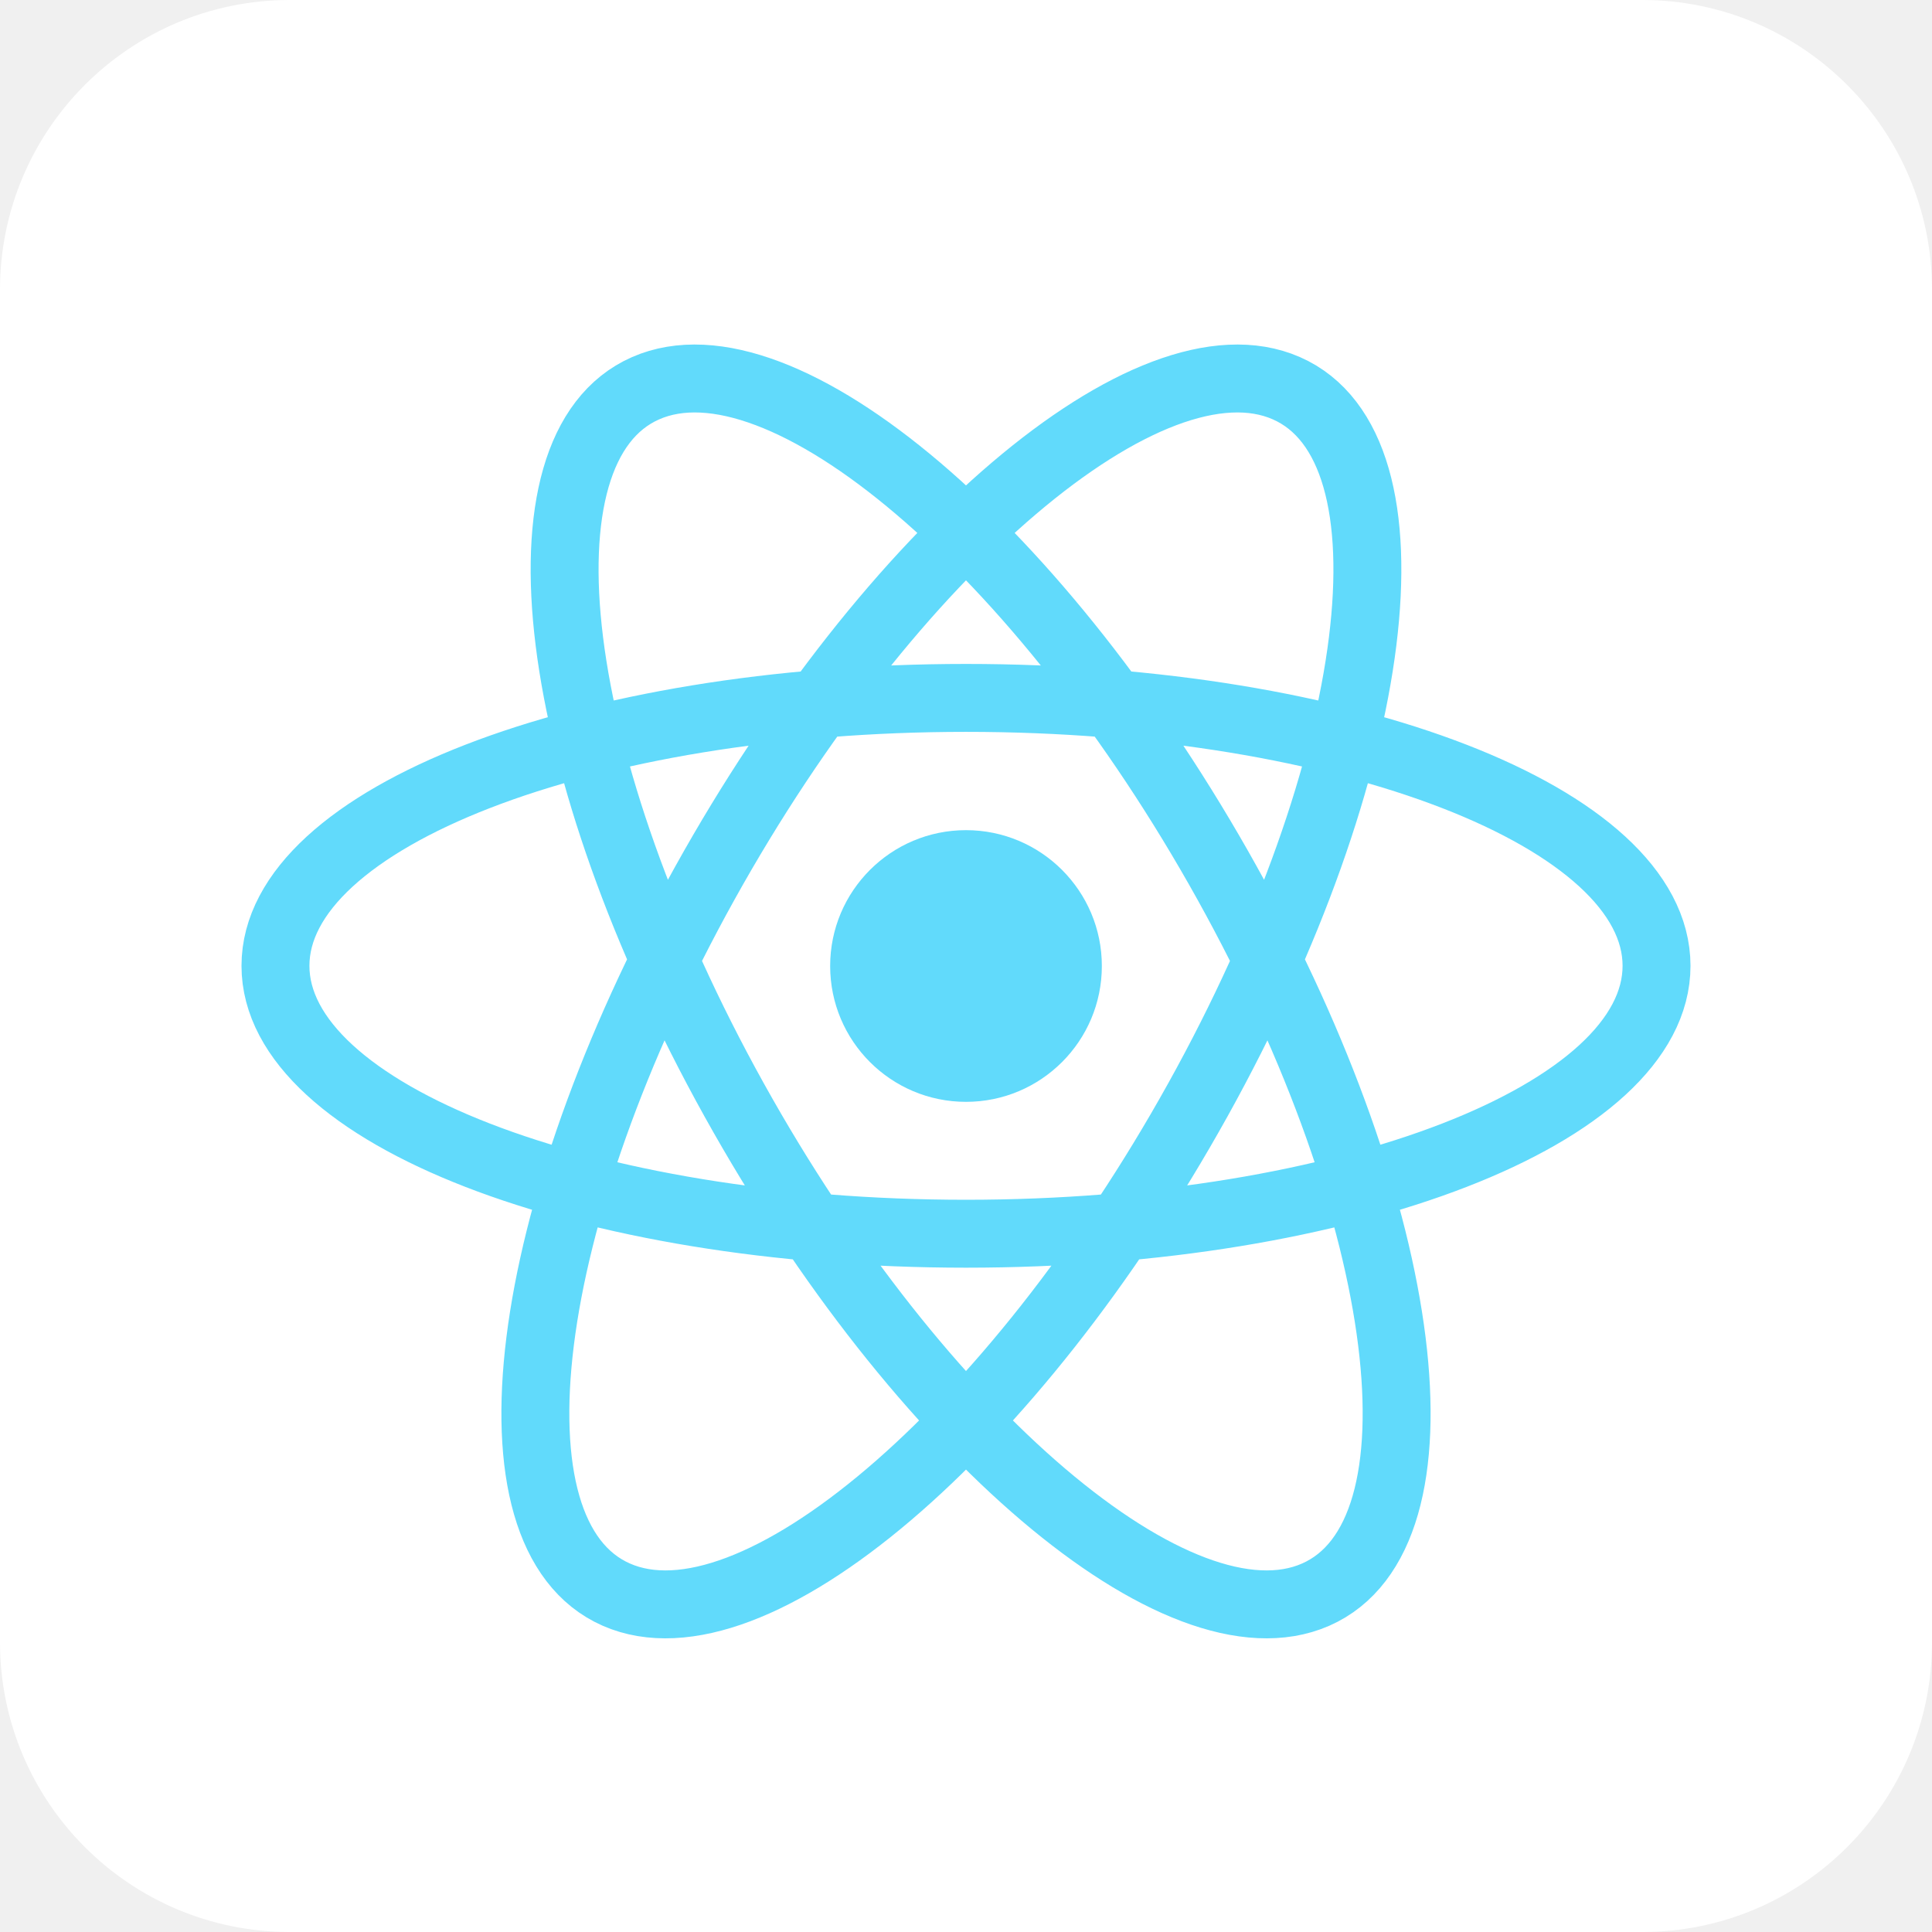
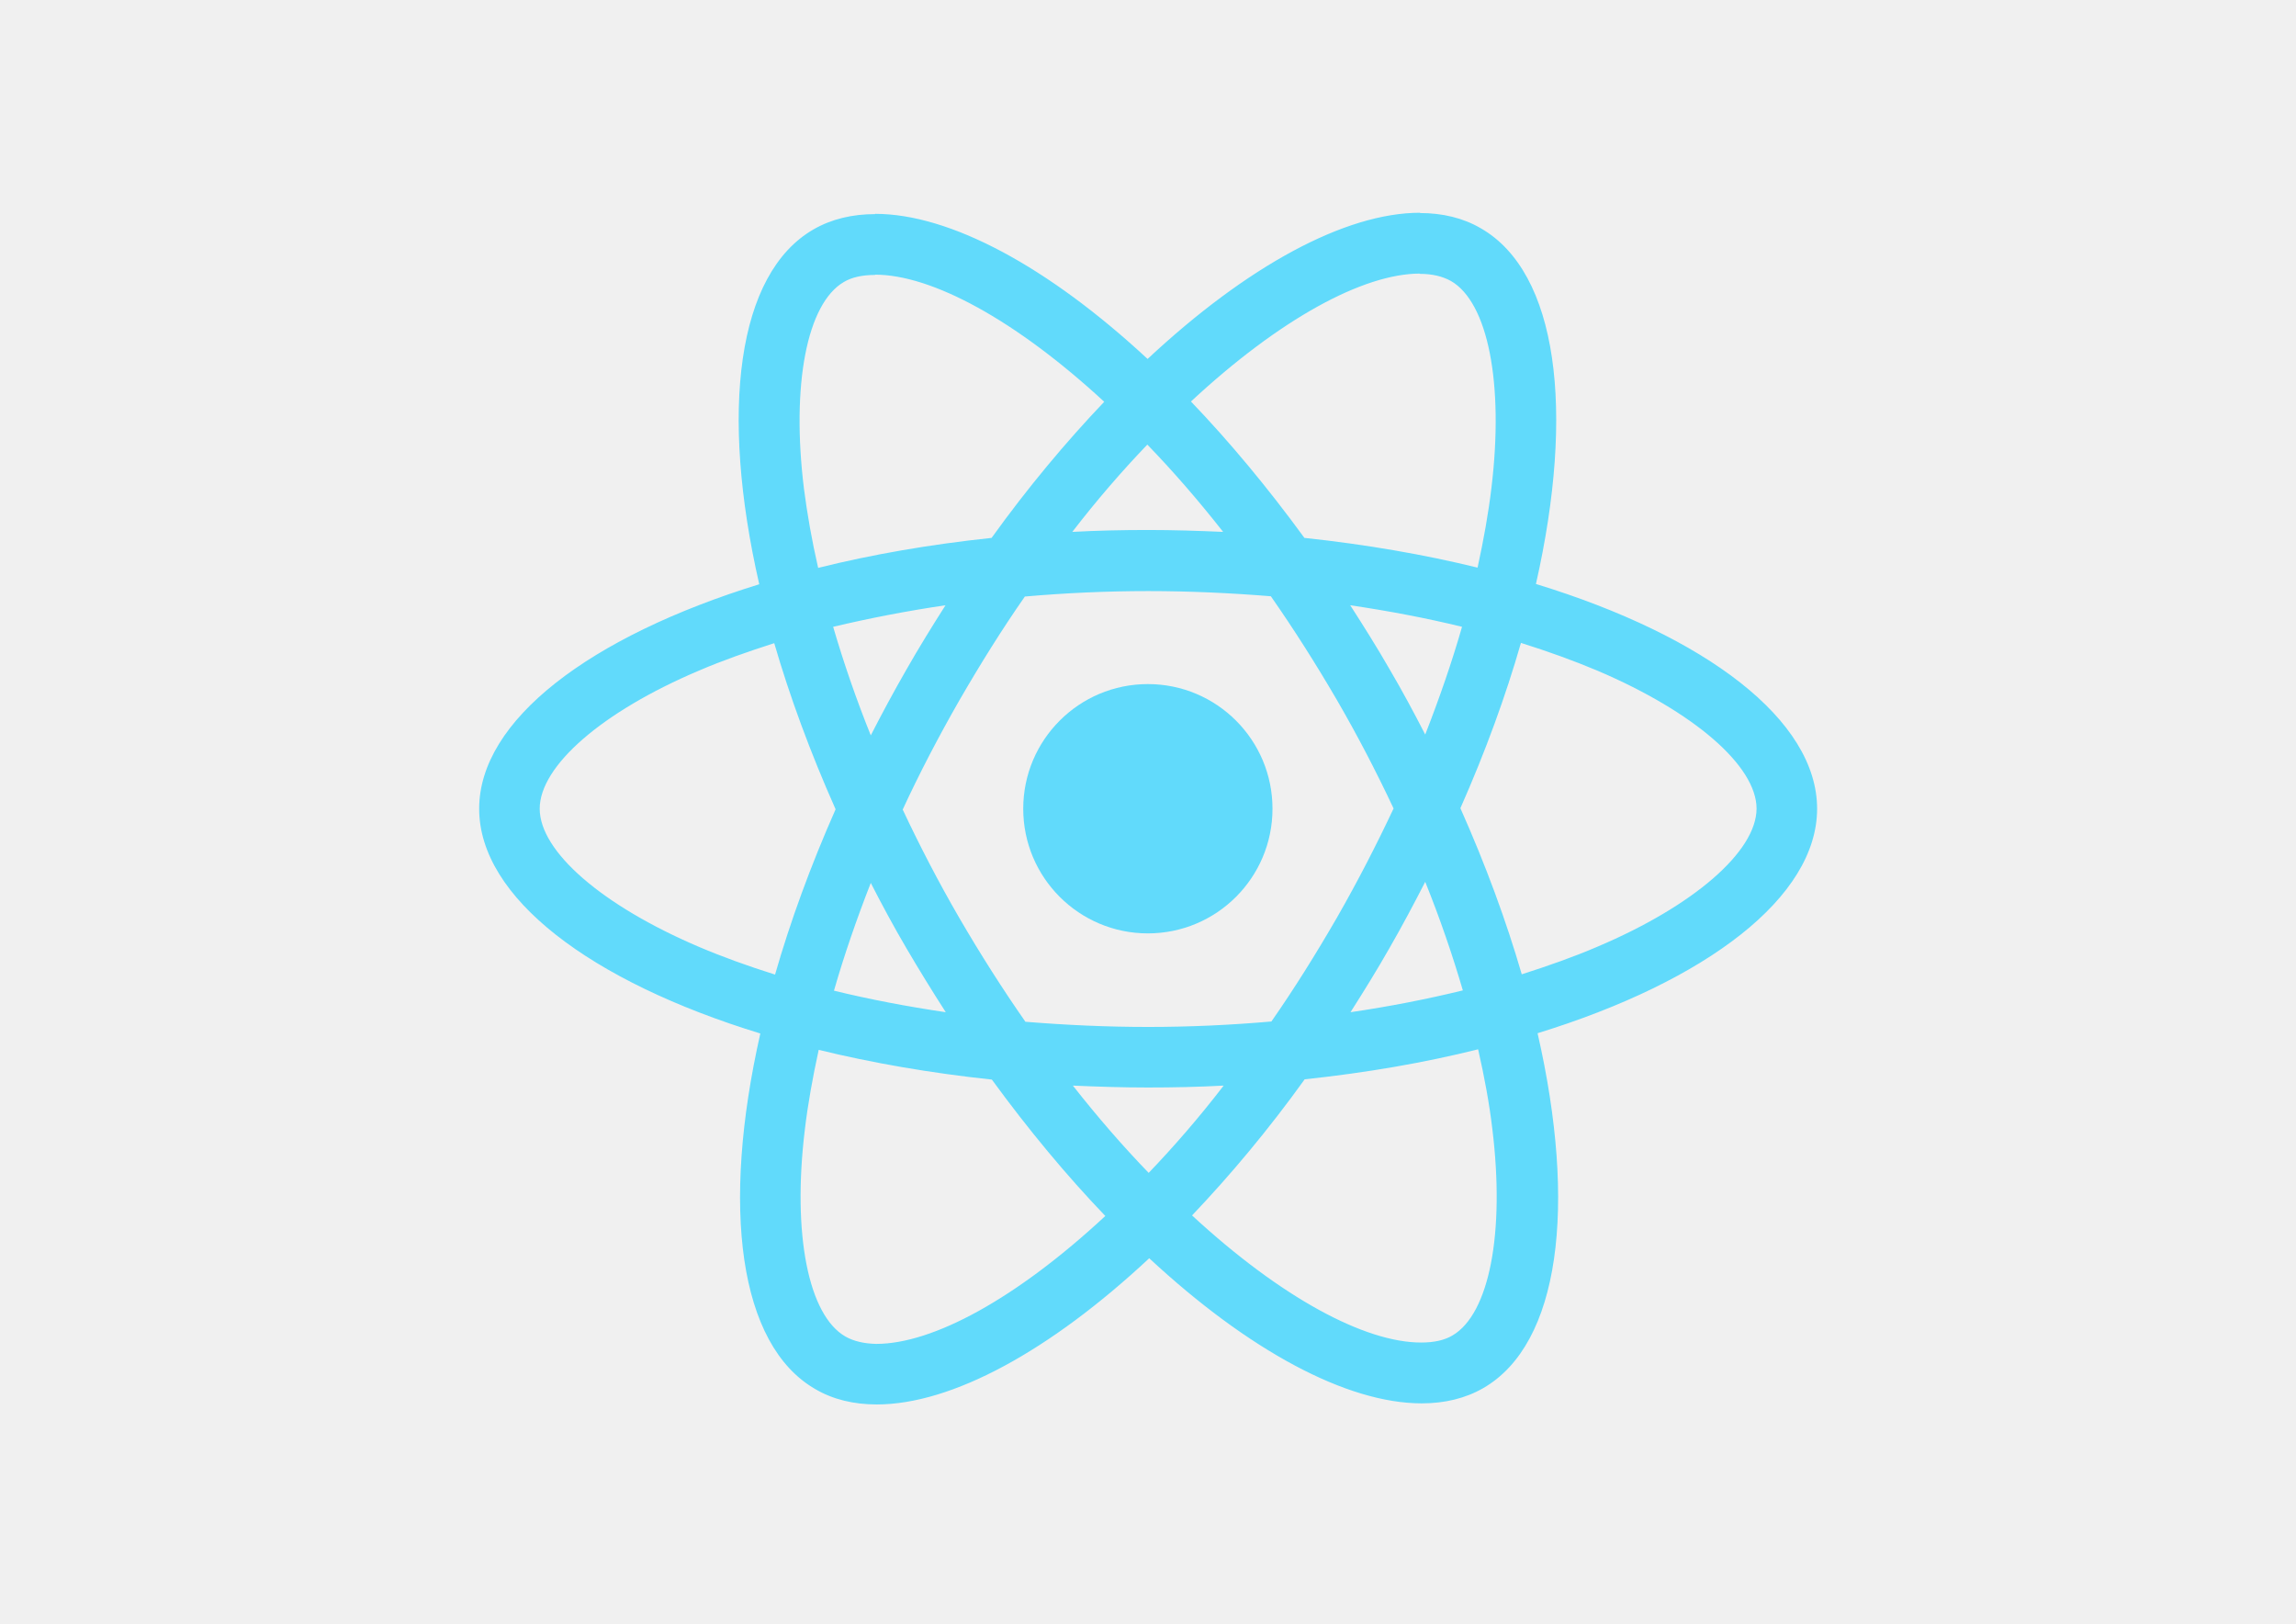
- <svg xmlns="http://www.w3.org/2000/svg" aria-label="React" role="img" viewBox="0 0 512 512">
-   <rect width="512" height="512" rx="15%" fill="#fff" />
-   <circle cx="256" cy="256" r="36" fill="#61dafb" />
-   <path stroke="#61dafb" stroke-width="18" fill="none" d="M317.47 291.43a71 183 30 1 0-.05.09zm-122.89.09a183 71 60 1 0-.05-.09zm61.47 35.43a183 71 0 1 0-.1 0z" />
+ <svg xmlns="http://www.w3.org/2000/svg" viewBox="0 0 841.9 595.3">
+   <g fill="#61DAFB">
+     <path d="M666.3 296.5c0-32.5-40.7-63.3-103.1-82.4 14.4-63.6 8-114.2-20.2-130.4-6.5-3.8-14.1-5.6-22.4-5.6v22.3c4.6 0 8.3.9 11.4 2.6 13.6 7.8 19.5 37.5 14.9 75.7-1.1 9.4-2.9 19.3-5.1 29.4-19.6-4.8-41-8.5-63.5-10.9-13.5-18.5-27.5-35.3-41.6-50 32.6-30.3 63.2-46.9 84-46.9V78c-27.5 0-63.5 19.6-99.9 53.6-36.4-33.8-72.4-53.2-99.9-53.2v22.3c20.7 0 51.4 16.5 84 46.6-14 14.7-28 31.4-41.3 49.9-22.6 2.4-44 6.1-63.6 11-2.3-10-4-19.7-5.2-29-4.7-38.2 1.1-67.9 14.6-75.8 3-1.8 6.9-2.6 11.5-2.6V78.5c-8.4 0-16 1.8-22.6 5.6-28.1 16.2-34.4 66.7-19.9 130.1-62.2 19.2-102.7 49.9-102.7 82.3 0 32.5 40.7 63.3 103.1 82.4-14.4 63.6-8 114.2 20.2 130.4 6.5 3.8 14.1 5.6 22.5 5.6 27.5 0 63.5-19.6 99.9-53.6 36.4 33.8 72.4 53.2 99.9 53.2 8.4 0 16-1.8 22.6-5.6 28.1-16.2 34.4-66.7 19.9-130.1 62-19.1 102.5-49.9 102.5-82.3zm-130.2-66.7c-3.7 12.9-8.3 26.2-13.5 39.5-4.1-8-8.4-16-13.1-24-4.6-8-9.5-15.8-14.4-23.4 14.2 2.1 27.9 4.7 41 7.9zm-45.8 106.5c-7.8 13.5-15.8 26.3-24.1 38.2-14.9 1.3-30 2-45.2 2-15.1 0-30.2-.7-45-1.9-8.3-11.9-16.4-24.6-24.2-38-7.6-13.1-14.5-26.4-20.8-39.8 6.2-13.4 13.2-26.8 20.7-39.9 7.8-13.5 15.8-26.3 24.1-38.2 14.9-1.3 30-2 45.2-2 15.1 0 30.2.7 45 1.9 8.3 11.9 16.4 24.6 24.2 38 7.6 13.1 14.5 26.4 20.8 39.8-6.3 13.4-13.2 26.8-20.7 39.9zm32.3-13c5.4 13.4 10 26.8 13.8 39.8-13.1 3.2-26.9 5.9-41.2 8 4.9-7.7 9.8-15.6 14.4-23.7 4.6-8 8.9-16.1 13-24.1zM421.2 430c-9.3-9.6-18.6-20.3-27.8-32 9 .4 18.2.7 27.5.7 9.4 0 18.7-.2 27.8-.7-9 11.7-18.3 22.4-27.5 32zm-74.4-58.9c-14.2-2.1-27.9-4.7-41-7.9 3.7-12.9 8.3-26.2 13.5-39.5 4.1 8 8.4 16 13.1 24 4.7 8 9.5 15.8 14.4 23.4zM420.7 163c9.3 9.6 18.6 20.3 27.8 32-9-.4-18.2-.7-27.5-.7-9.4 0-18.7.2-27.8.7 9-11.7 18.3-22.4 27.5-32zm-74 58.9c-4.9 7.7-9.8 15.6-14.4 23.7-4.6 8-8.9 16-13 24-5.4-13.4-10-26.8-13.8-39.8 13.1-3.1 26.9-5.8 41.2-7.9zm-90.5 125.2c-35.4-15.1-58.3-34.9-58.3-50.6 0-15.7 22.9-35.6 58.3-50.6 8.6-3.7 18-7 27.7-10.1 5.7 19.6 13.2 40 22.5 60.9-9.2 20.8-16.6 41.1-22.2 60.6-9.9-3.1-19.3-6.5-28-10.2zM310 490c-13.6-7.8-19.5-37.5-14.9-75.7 1.1-9.4 2.9-19.3 5.1-29.4 19.6 4.8 41 8.5 63.5 10.9 13.5 18.5 27.5 35.3 41.6 50-32.6 30.3-63.2 46.9-84 46.9-4.5-.1-8.3-1-11.3-2.7zm237.2-76.2c4.7 38.2-1.1 67.9-14.6 75.8-3 1.8-6.9 2.6-11.5 2.6-20.7 0-51.4-16.5-84-46.6 14-14.7 28-31.4 41.3-49.9 22.6-2.4 44-6.1 63.6-11 2.3 10.1 4.1 19.8 5.2 29.1zm38.5-66.7c-8.6 3.7-18 7-27.7 10.1-5.7-19.6-13.2-40-22.5-60.9 9.2-20.8 16.6-41.1 22.2-60.6 9.9 3.1 19.3 6.5 28.1 10.2 35.4 15.1 58.3 34.9 58.3 50.6-.1 15.7-23 35.6-58.4 50.6zM320.8 78.4z" />
+     <circle cx="420.9" cy="296.5" r="45.7" />
+     <path d="M520.5 78.1z" />
+   </g>
</svg>
